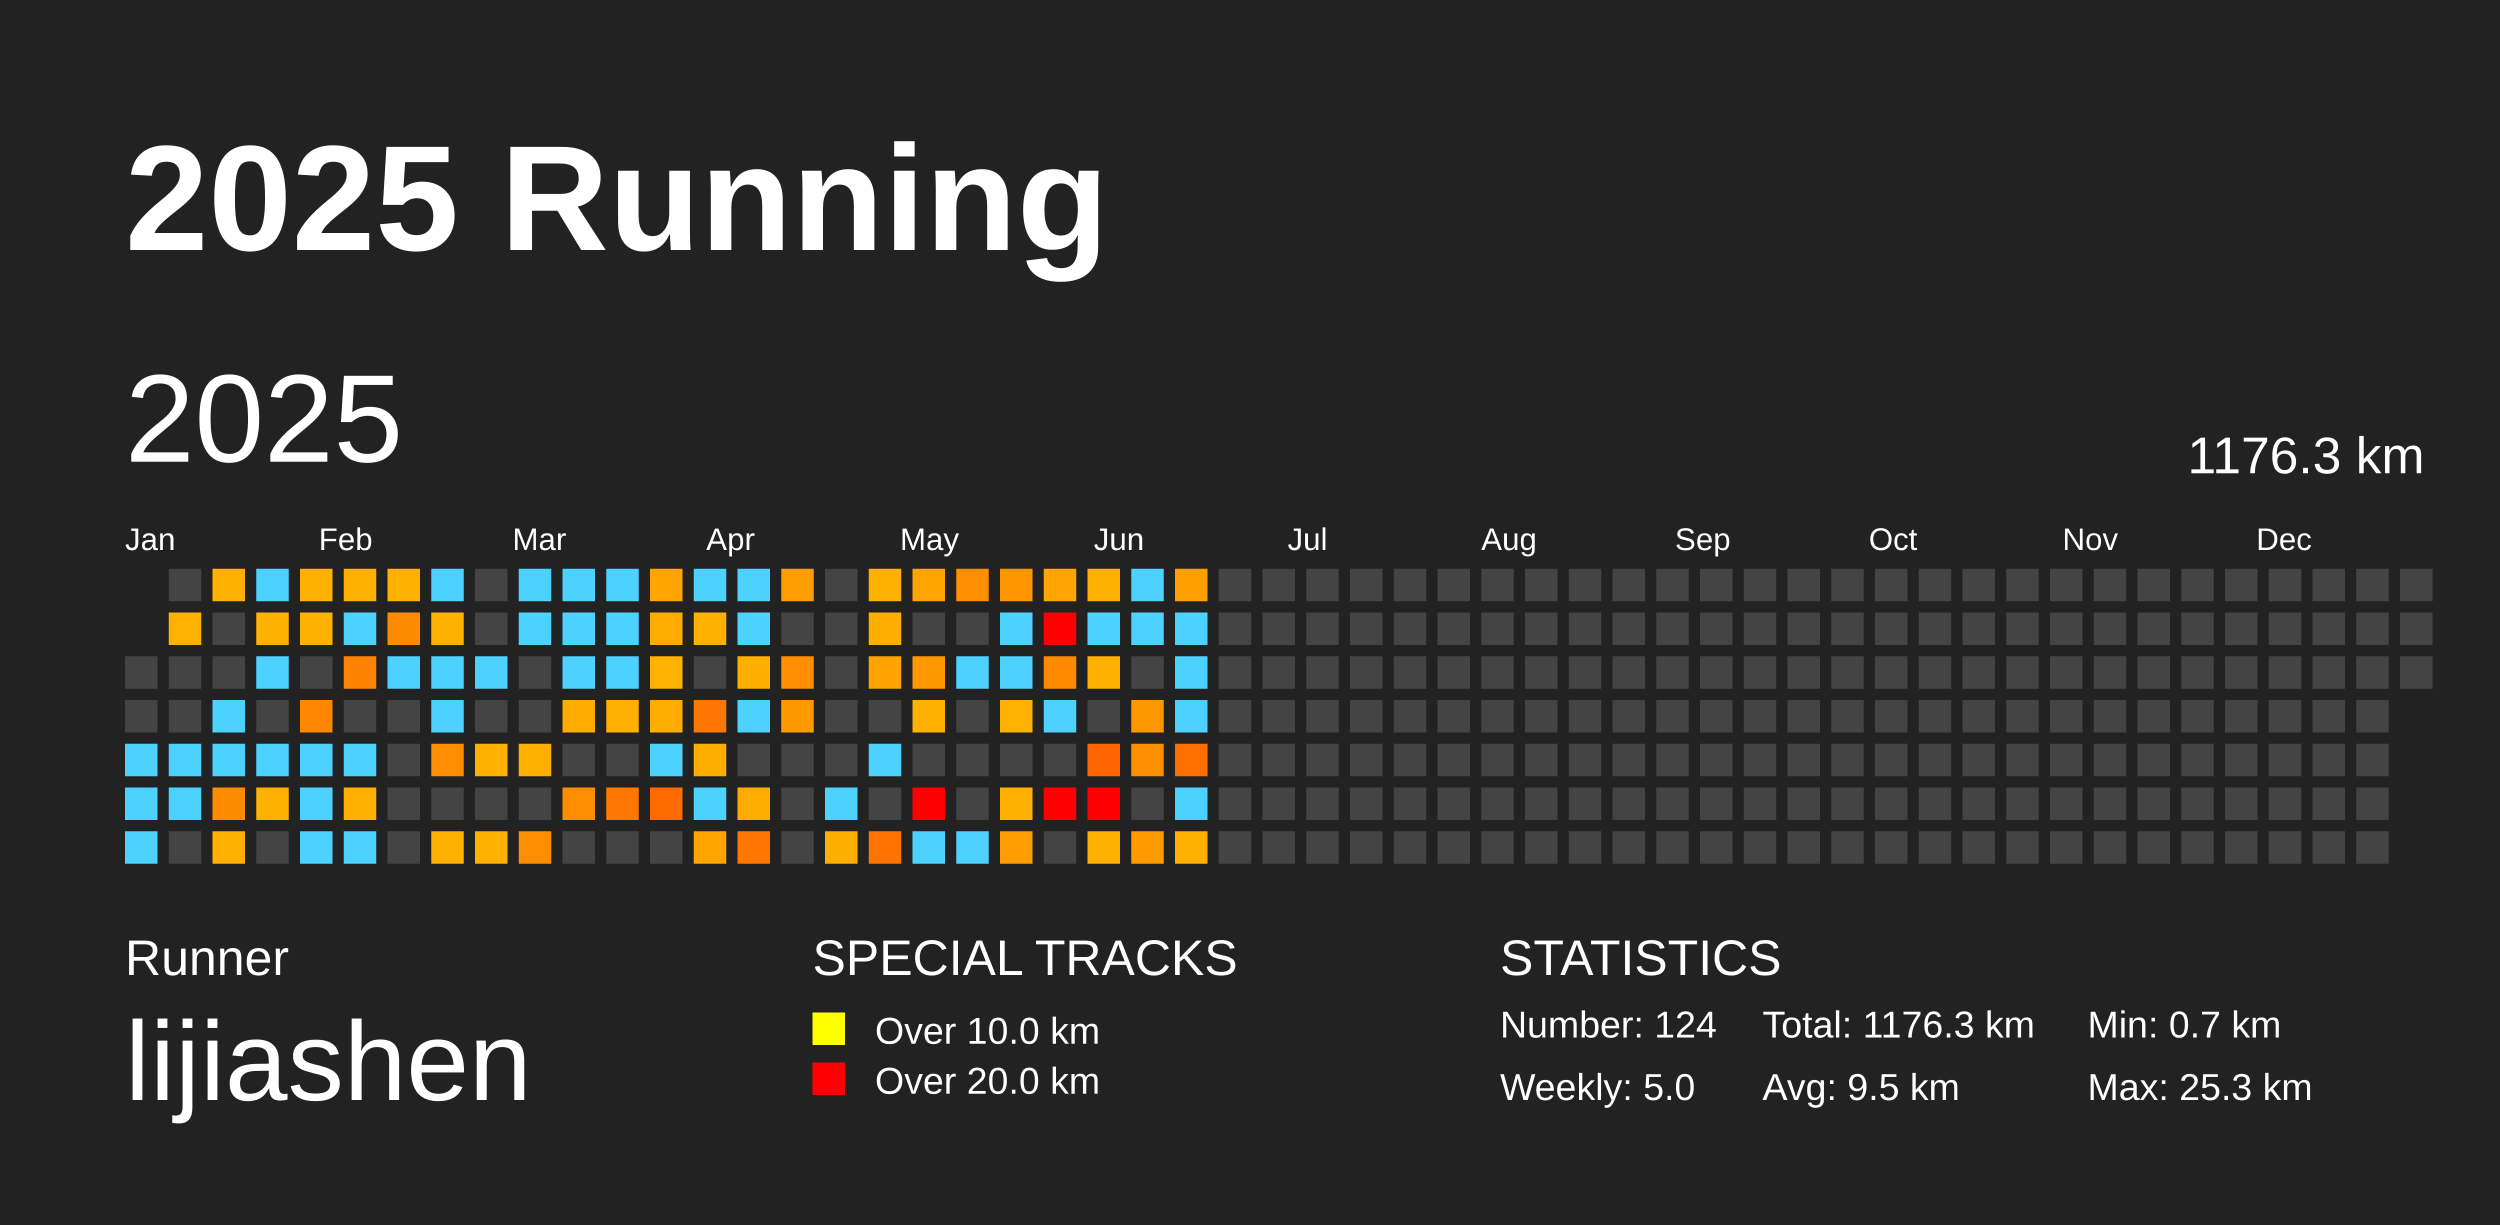
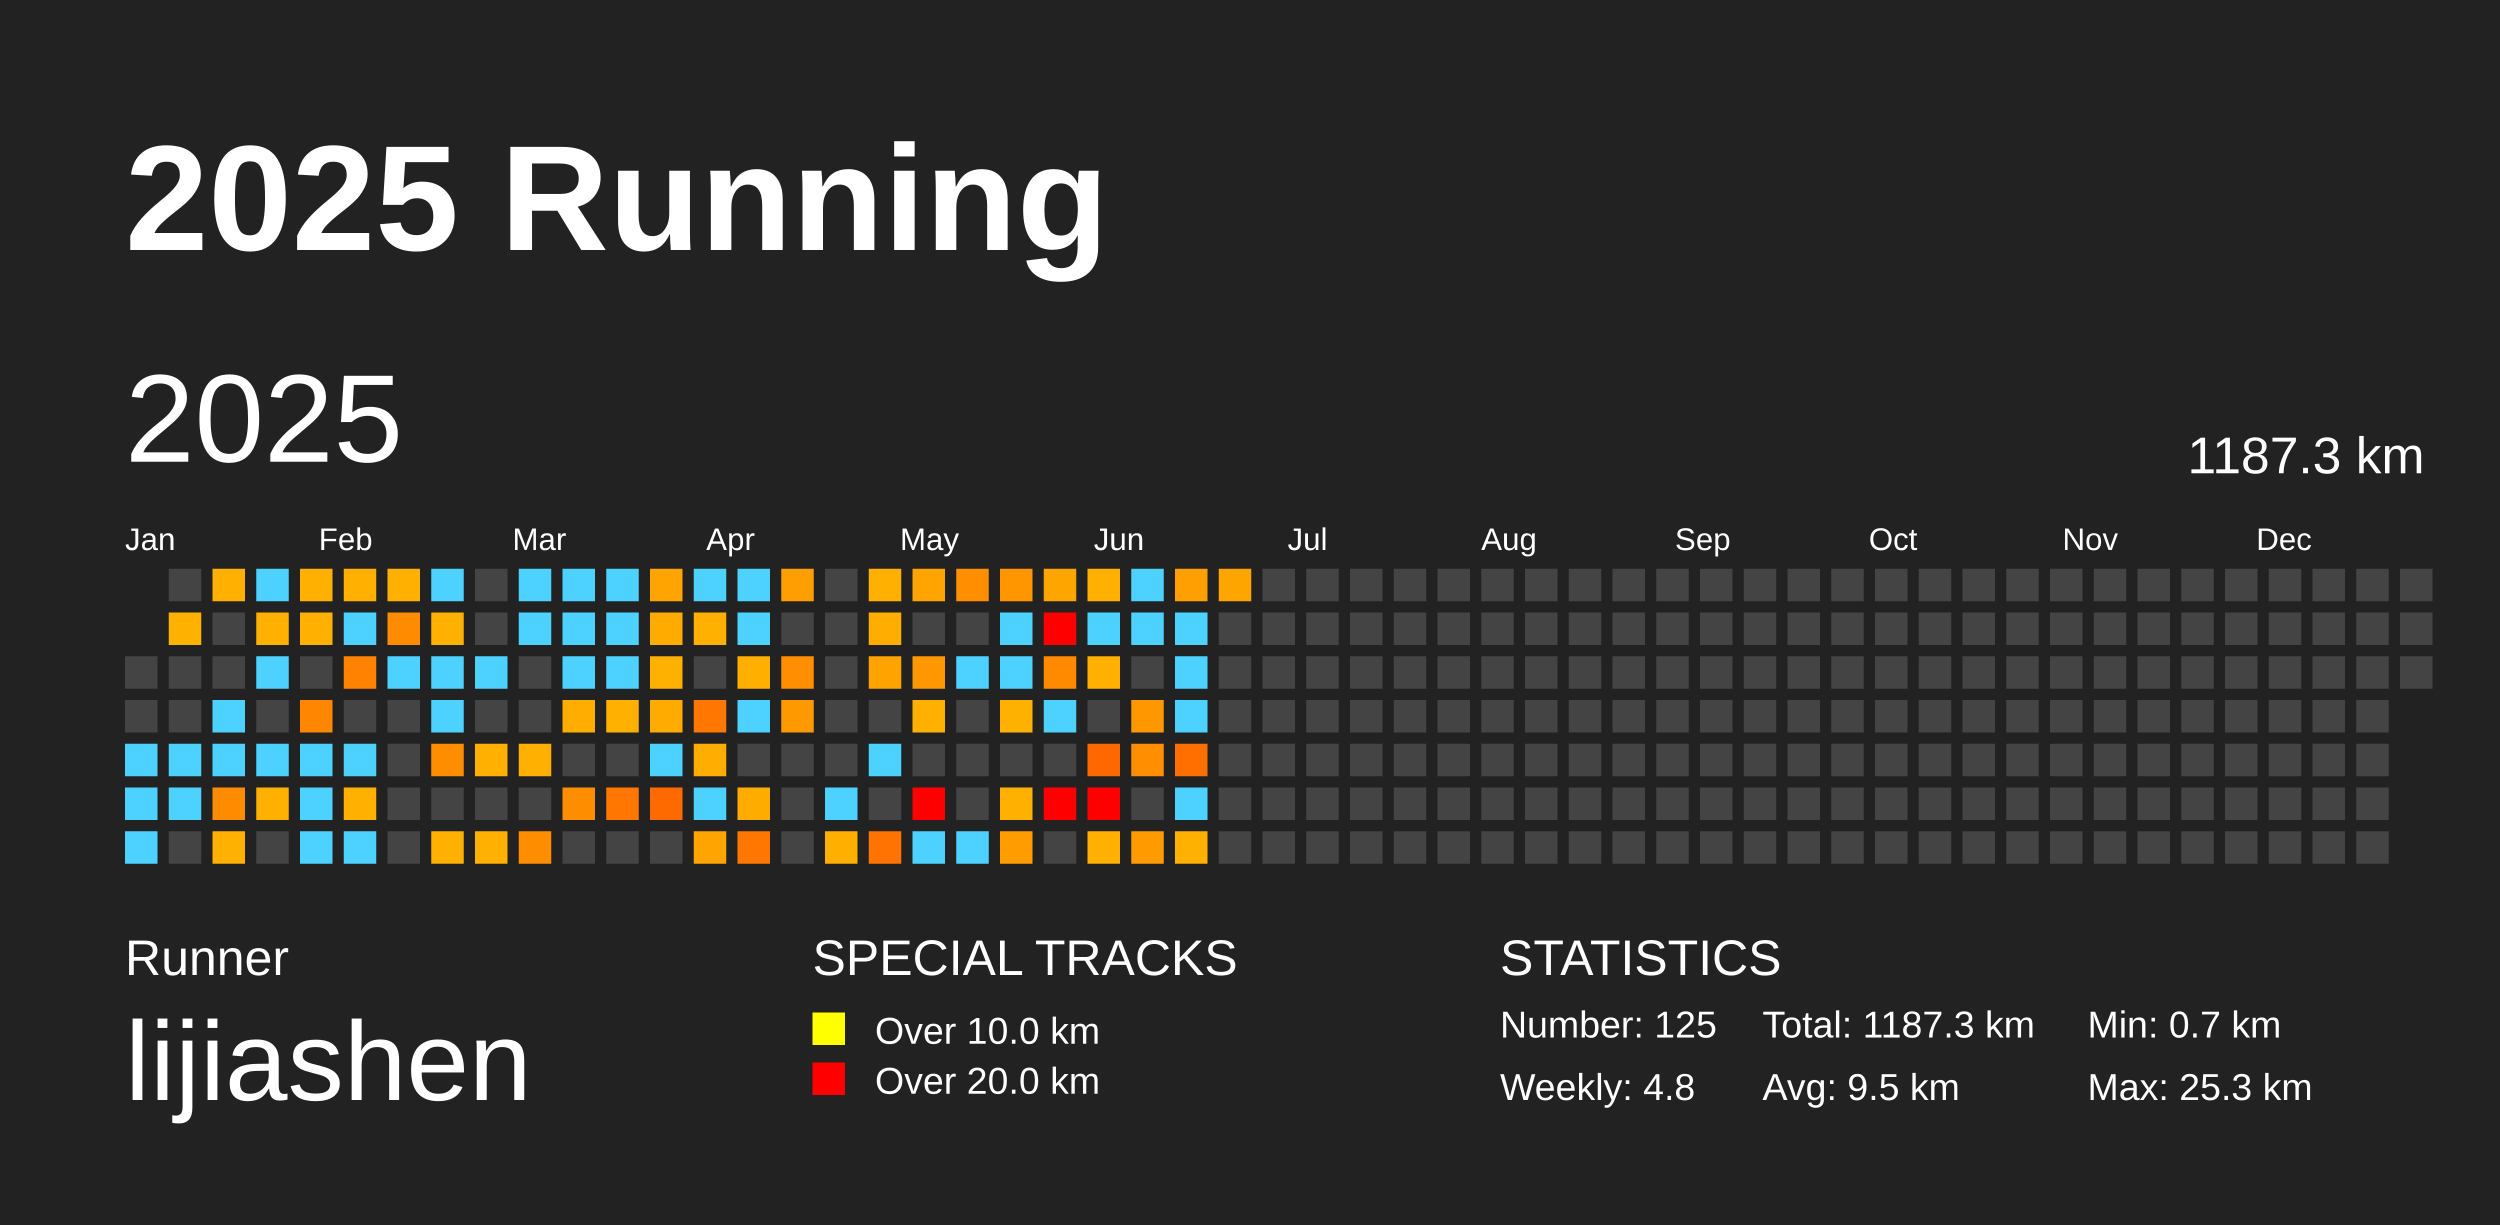
<svg xmlns="http://www.w3.org/2000/svg" baseProfile="full" height="98mm" version="1.1" viewBox="0,0,200,98" width="200mm">
  <defs />
  <rect fill="#222222" height="98" width="200" x="0" y="0" />
  <text fill="#FFFFFF" style="font-size:12px; font-family:Arial; font-weight:bold;" x="10" y="20">2025 Running</text>
  <text fill="#FFFFFF" style="font-size:4px; font-family:Arial" x="10" y="78">Runner</text>
  <text fill="#FFFFFF" style="font-size:9px; font-family:Arial" x="10" y="88">lijiashen</text>
  <text fill="#FFFFFF" style="font-size:4px; font-family:Arial" x="65" y="78">SPECIAL TRACKS</text>
  <rect fill="yellow" height="2.6" width="2.6" x="65" y="81" />
  <text fill="#FFFFFF" style="font-size:3px; font-family:Arial" x="70" y="83.5">Over 10.0 km</text>
  <rect fill="red" height="2.6" width="2.6" x="65" y="85" />
  <text fill="#FFFFFF" style="font-size:3px; font-family:Arial" x="70" y="87.5">Over 20.0 km</text>
  <text fill="#FFFFFF" style="font-size:4px; font-family:Arial" x="120" y="78">STATISTICS</text>
-   <text fill="#FFFFFF" style="font-size:3px; font-family:Arial" x="120" y="83">Number: 124</text>
-   <text fill="#FFFFFF" style="font-size:3px; font-family:Arial" x="120" y="88">Weekly: 5.0</text>
-   <text fill="#FFFFFF" style="font-size:3px; font-family:Arial" x="141" y="83">Total: 1176.3 km</text>
+   <text fill="#FFFFFF" style="font-size:3px; font-family:Arial" x="120" y="83">Number: 125</text>
+   <text fill="#FFFFFF" style="font-size:3px; font-family:Arial" x="120" y="88">Weekly: 4.8</text>
+   <text fill="#FFFFFF" style="font-size:3px; font-family:Arial" x="141" y="83">Total: 1187.3 km</text>
  <text fill="#FFFFFF" style="font-size:3px; font-family:Arial" x="141" y="88">Avg: 9.5 km</text>
  <text fill="#FFFFFF" style="font-size:3px; font-family:Arial" x="167" y="83">Min: 0.7 km</text>
  <text fill="#FFFFFF" style="font-size:3px; font-family:Arial" x="167" y="88">Max: 25.3 km</text>
  <text dominant-baseline="hanging" fill="#FFFFFF" style="font-size:10.0px; font-family:Arial;" x="10" y="30">2025</text>
-   <text dominant-baseline="hanging" fill="#FFFFFF" style="font-size:4.125px; font-family:Arial;" x="175" y="35">1176.3 km</text>
+   <text dominant-baseline="hanging" fill="#FFFFFF" style="font-size:4.125px; font-family:Arial;" x="175" y="35">1187.3 km</text>
  <text fill="#FFFFFF" style="font-size:2.5px; font-family:Arial" x="10.0" y="44">Jan</text>
  <text fill="#FFFFFF" style="font-size:2.5px; font-family:Arial" x="25.5" y="44">Feb</text>
  <text fill="#FFFFFF" style="font-size:2.5px; font-family:Arial" x="41.0" y="44">Mar</text>
  <text fill="#FFFFFF" style="font-size:2.5px; font-family:Arial" x="56.5" y="44">Apr</text>
  <text fill="#FFFFFF" style="font-size:2.5px; font-family:Arial" x="72.0" y="44">May</text>
  <text fill="#FFFFFF" style="font-size:2.5px; font-family:Arial" x="87.5" y="44">Jun</text>
  <text fill="#FFFFFF" style="font-size:2.5px; font-family:Arial" x="103.0" y="44">Jul</text>
  <text fill="#FFFFFF" style="font-size:2.5px; font-family:Arial" x="118.5" y="44">Aug</text>
  <text fill="#FFFFFF" style="font-size:2.5px; font-family:Arial" x="134.0" y="44">Sep</text>
  <text fill="#FFFFFF" style="font-size:2.5px; font-family:Arial" x="149.5" y="44">Oct</text>
  <text fill="#FFFFFF" style="font-size:2.5px; font-family:Arial" x="165.0" y="44">Nov</text>
  <text fill="#FFFFFF" style="font-size:2.5px; font-family:Arial" x="180.5" y="44">Dec</text>
  <rect fill="#444444" height="2.6" width="2.6" x="10.0" y="52.5" />
  <rect fill="#444444" height="2.6" width="2.6" x="10.0" y="56.0" />
  <rect fill="#4dd2ff" height="2.6" width="2.6" x="10.0" y="59.5" />
  <rect fill="#4dd2ff" height="2.6" width="2.6" x="10.0" y="63.0" />
  <rect fill="#4dd2ff" height="2.6" width="2.6" x="10.0" y="66.5" />
  <rect fill="#444444" height="2.6" width="2.6" x="13.5" y="45.5" />
  <rect fill="#ffb100" height="2.6" width="2.6" x="13.5" y="49.0" />
  <rect fill="#444444" height="2.6" width="2.6" x="13.5" y="52.5" />
  <rect fill="#444444" height="2.6" width="2.6" x="13.5" y="56.0" />
  <rect fill="#4dd2ff" height="2.6" width="2.6" x="13.5" y="59.5" />
  <rect fill="#4dd2ff" height="2.6" width="2.6" x="13.5" y="63.0" />
  <rect fill="#444444" height="2.6" width="2.6" x="13.5" y="66.5" />
  <rect fill="#ffb000" height="2.6" width="2.6" x="17.0" y="45.5" />
  <rect fill="#444444" height="2.6" width="2.6" x="17.0" y="49.0" />
  <rect fill="#444444" height="2.6" width="2.6" x="17.0" y="52.5" />
  <rect fill="#4dd2ff" height="2.6" width="2.6" x="17.0" y="56.0" />
  <rect fill="#4dd2ff" height="2.6" width="2.6" x="17.0" y="59.5" />
  <rect fill="#ff8c00" height="2.6" width="2.6" x="17.0" y="63.0" />
  <rect fill="#ffb000" height="2.6" width="2.6" x="17.0" y="66.5" />
  <rect fill="#4dd2ff" height="2.6" width="2.6" x="20.5" y="45.5" />
  <rect fill="#ffb000" height="2.6" width="2.6" x="20.5" y="49.0" />
  <rect fill="#4dd2ff" height="2.6" width="2.6" x="20.5" y="52.5" />
  <rect fill="#444444" height="2.6" width="2.6" x="20.5" y="56.0" />
  <rect fill="#4dd2ff" height="2.6" width="2.6" x="20.5" y="59.5" />
  <rect fill="#ffb000" height="2.6" width="2.6" x="20.5" y="63.0" />
  <rect fill="#444444" height="2.6" width="2.6" x="20.5" y="66.5" />
  <rect fill="#ffb000" height="2.6" width="2.6" x="24.0" y="45.5" />
  <rect fill="#ffb000" height="2.6" width="2.6" x="24.0" y="49.0" />
  <rect fill="#444444" height="2.6" width="2.6" x="24.0" y="52.5" />
  <rect fill="#ff8700" height="2.6" width="2.6" x="24.0" y="56.0" />
  <rect fill="#4dd2ff" height="2.6" width="2.6" x="24.0" y="59.5" />
  <rect fill="#4dd2ff" height="2.6" width="2.6" x="24.0" y="63.0" />
  <rect fill="#4dd2ff" height="2.6" width="2.6" x="24.0" y="66.5" />
  <rect fill="#ffb000" height="2.6" width="2.6" x="27.5" y="45.5" />
  <rect fill="#4dd2ff" height="2.6" width="2.6" x="27.5" y="49.0" />
  <rect fill="#ff8300" height="2.6" width="2.6" x="27.5" y="52.5" />
  <rect fill="#444444" height="2.6" width="2.6" x="27.5" y="56.0" />
  <rect fill="#4dd2ff" height="2.6" width="2.6" x="27.5" y="59.5" />
  <rect fill="#ffb000" height="2.6" width="2.6" x="27.5" y="63.0" />
  <rect fill="#4dd2ff" height="2.6" width="2.6" x="27.5" y="66.5" />
  <rect fill="#ffb000" height="2.6" width="2.6" x="31.0" y="45.5" />
  <rect fill="#ff8c00" height="2.6" width="2.6" x="31.0" y="49.0" />
  <rect fill="#4dd2ff" height="2.6" width="2.6" x="31.0" y="52.5" />
  <rect fill="#444444" height="2.6" width="2.6" x="31.0" y="56.0" />
  <rect fill="#444444" height="2.6" width="2.6" x="31.0" y="59.5" />
  <rect fill="#444444" height="2.6" width="2.6" x="31.0" y="63.0" />
  <rect fill="#444444" height="2.6" width="2.6" x="31.0" y="66.5" />
  <rect fill="#4dd2ff" height="2.6" width="2.6" x="34.5" y="45.5" />
  <rect fill="#ffb000" height="2.6" width="2.6" x="34.5" y="49.0" />
  <rect fill="#4dd2ff" height="2.6" width="2.6" x="34.5" y="52.5" />
  <rect fill="#4dd2ff" height="2.6" width="2.6" x="34.5" y="56.0" />
  <rect fill="#ff8d00" height="2.6" width="2.6" x="34.5" y="59.5" />
  <rect fill="#444444" height="2.6" width="2.6" x="34.5" y="63.0" />
  <rect fill="#ffb000" height="2.6" width="2.6" x="34.5" y="66.5" />
  <rect fill="#444444" height="2.6" width="2.6" x="38.0" y="45.5" />
  <rect fill="#444444" height="2.6" width="2.6" x="38.0" y="49.0" />
  <rect fill="#4dd2ff" height="2.6" width="2.6" x="38.0" y="52.5" />
  <rect fill="#444444" height="2.6" width="2.6" x="38.0" y="56.0" />
  <rect fill="#ffb000" height="2.6" width="2.6" x="38.0" y="59.5" />
  <rect fill="#444444" height="2.6" width="2.6" x="38.0" y="63.0" />
  <rect fill="#ffb000" height="2.6" width="2.6" x="38.0" y="66.5" />
  <rect fill="#4dd2ff" height="2.6" width="2.6" x="41.5" y="45.5" />
  <rect fill="#4dd2ff" height="2.6" width="2.6" x="41.5" y="49.0" />
  <rect fill="#444444" height="2.6" width="2.6" x="41.5" y="52.5" />
  <rect fill="#444444" height="2.6" width="2.6" x="41.5" y="56.0" />
  <rect fill="#ffb000" height="2.6" width="2.6" x="41.5" y="59.5" />
  <rect fill="#444444" height="2.6" width="2.6" x="41.5" y="63.0" />
  <rect fill="#ff8d00" height="2.6" width="2.6" x="41.5" y="66.5" />
  <rect fill="#4dd2ff" height="2.6" width="2.6" x="45.0" y="45.5" />
  <rect fill="#4dd2ff" height="2.6" width="2.6" x="45.0" y="49.0" />
  <rect fill="#4dd2ff" height="2.6" width="2.6" x="45.0" y="52.5" />
  <rect fill="#ffae00" height="2.6" width="2.6" x="45.0" y="56.0" />
  <rect fill="#444444" height="2.6" width="2.6" x="45.0" y="59.5" />
  <rect fill="#ff8d00" height="2.6" width="2.6" x="45.0" y="63.0" />
  <rect fill="#444444" height="2.6" width="2.6" x="45.0" y="66.5" />
  <rect fill="#4dd2ff" height="2.6" width="2.6" x="48.5" y="45.5" />
  <rect fill="#4dd2ff" height="2.6" width="2.6" x="48.5" y="49.0" />
  <rect fill="#4dd2ff" height="2.6" width="2.6" x="48.5" y="52.5" />
  <rect fill="#ffb000" height="2.6" width="2.6" x="48.5" y="56.0" />
  <rect fill="#444444" height="2.6" width="2.6" x="48.5" y="59.5" />
  <rect fill="#ff7600" height="2.6" width="2.6" x="48.5" y="63.0" />
  <rect fill="#444444" height="2.6" width="2.6" x="48.5" y="66.5" />
  <rect fill="#ffa400" height="2.6" width="2.6" x="52.0" y="45.5" />
  <rect fill="#ffab00" height="2.6" width="2.6" x="52.0" y="49.0" />
  <rect fill="#ffb100" height="2.6" width="2.6" x="52.0" y="52.5" />
  <rect fill="#ffab00" height="2.6" width="2.6" x="52.0" y="56.0" />
  <rect fill="#4dd2ff" height="2.6" width="2.6" x="52.0" y="59.5" />
  <rect fill="#ff6a00" height="2.6" width="2.6" x="52.0" y="63.0" />
  <rect fill="#444444" height="2.6" width="2.6" x="52.0" y="66.5" />
  <rect fill="#4dd2ff" height="2.6" width="2.6" x="55.5" y="45.5" />
  <rect fill="#ffb000" height="2.6" width="2.6" x="55.5" y="49.0" />
  <rect fill="#444444" height="2.6" width="2.6" x="55.5" y="52.5" />
  <rect fill="#ff7700" height="2.6" width="2.6" x="55.5" y="56.0" />
  <rect fill="#ffae00" height="2.6" width="2.6" x="55.5" y="59.5" />
  <rect fill="#4dd2ff" height="2.6" width="2.6" x="55.5" y="63.0" />
  <rect fill="#ffa400" height="2.6" width="2.6" x="55.5" y="66.5" />
  <rect fill="#4dd2ff" height="2.6" width="2.6" x="59.0" y="45.5" />
  <rect fill="#4dd2ff" height="2.6" width="2.6" x="59.0" y="49.0" />
  <rect fill="#ffaf00" height="2.6" width="2.6" x="59.0" y="52.5" />
  <rect fill="#4dd2ff" height="2.6" width="2.6" x="59.0" y="56.0" />
  <rect fill="#444444" height="2.6" width="2.6" x="59.0" y="59.5" />
  <rect fill="#ffac00" height="2.6" width="2.6" x="59.0" y="63.0" />
  <rect fill="#ff7700" height="2.6" width="2.6" x="59.0" y="66.5" />
  <rect fill="#ff9e00" height="2.6" width="2.6" x="62.5" y="45.5" />
  <rect fill="#444444" height="2.6" width="2.6" x="62.5" y="49.0" />
  <rect fill="#ff8e00" height="2.6" width="2.6" x="62.5" y="52.5" />
  <rect fill="#ff9900" height="2.6" width="2.6" x="62.5" y="56.0" />
  <rect fill="#444444" height="2.6" width="2.6" x="62.5" y="59.5" />
  <rect fill="#444444" height="2.6" width="2.6" x="62.5" y="63.0" />
  <rect fill="#444444" height="2.6" width="2.6" x="62.5" y="66.5" />
  <rect fill="#444444" height="2.6" width="2.6" x="66.0" y="45.5" />
  <rect fill="#444444" height="2.6" width="2.6" x="66.0" y="49.0" />
  <rect fill="#444444" height="2.6" width="2.6" x="66.0" y="52.5" />
  <rect fill="#444444" height="2.6" width="2.6" x="66.0" y="56.0" />
  <rect fill="#444444" height="2.6" width="2.6" x="66.0" y="59.5" />
  <rect fill="#4dd2ff" height="2.6" width="2.6" x="66.0" y="63.0" />
  <rect fill="#ffaf00" height="2.6" width="2.6" x="66.0" y="66.5" />
  <rect fill="#ffb000" height="2.6" width="2.6" x="69.5" y="45.5" />
  <rect fill="#ffae00" height="2.6" width="2.6" x="69.5" y="49.0" />
  <rect fill="#ffa300" height="2.6" width="2.6" x="69.5" y="52.5" />
  <rect fill="#444444" height="2.6" width="2.6" x="69.5" y="56.0" />
  <rect fill="#4dd2ff" height="2.6" width="2.6" x="69.5" y="59.5" />
  <rect fill="#444444" height="2.6" width="2.6" x="69.5" y="63.0" />
  <rect fill="#ff7400" height="2.6" width="2.6" x="69.5" y="66.5" />
  <rect fill="#ffa400" height="2.6" width="2.6" x="73.0" y="45.5" />
  <rect fill="#444444" height="2.6" width="2.6" x="73.0" y="49.0" />
  <rect fill="#ff9800" height="2.6" width="2.6" x="73.0" y="52.5" />
  <rect fill="#ffb000" height="2.6" width="2.6" x="73.0" y="56.0" />
  <rect fill="#444444" height="2.6" width="2.6" x="73.0" y="59.5" />
  <rect fill="red" height="2.6" width="2.6" x="73.0" y="63.0" />
  <rect fill="#4dd2ff" height="2.6" width="2.6" x="73.0" y="66.5" />
  <rect fill="#ff8e00" height="2.6" width="2.6" x="76.5" y="45.5" />
  <rect fill="#444444" height="2.6" width="2.6" x="76.5" y="49.0" />
  <rect fill="#4dd2ff" height="2.6" width="2.6" x="76.5" y="52.5" />
  <rect fill="#444444" height="2.6" width="2.6" x="76.5" y="56.0" />
  <rect fill="#444444" height="2.6" width="2.6" x="76.5" y="59.5" />
  <rect fill="#444444" height="2.6" width="2.6" x="76.5" y="63.0" />
  <rect fill="#4dd2ff" height="2.6" width="2.6" x="76.5" y="66.5" />
  <rect fill="#ff9600" height="2.6" width="2.6" x="80.0" y="45.5" />
  <rect fill="#4dd2ff" height="2.6" width="2.6" x="80.0" y="49.0" />
  <rect fill="#4dd2ff" height="2.6" width="2.6" x="80.0" y="52.5" />
  <rect fill="#ffb100" height="2.6" width="2.6" x="80.0" y="56.0" />
  <rect fill="#444444" height="2.6" width="2.6" x="80.0" y="59.5" />
  <rect fill="#ffb000" height="2.6" width="2.6" x="80.0" y="63.0" />
  <rect fill="#ff9d00" height="2.6" width="2.6" x="80.0" y="66.5" />
  <rect fill="#ffa500" height="2.6" width="2.6" x="83.5" y="45.5" />
  <rect fill="red" height="2.6" width="2.6" x="83.5" y="49.0" />
  <rect fill="#ff8a00" height="2.6" width="2.6" x="83.5" y="52.5" />
  <rect fill="#4dd2ff" height="2.6" width="2.6" x="83.5" y="56.0" />
  <rect fill="#444444" height="2.6" width="2.6" x="83.5" y="59.5" />
  <rect fill="red" height="2.6" width="2.6" x="83.5" y="63.0" />
  <rect fill="#444444" height="2.6" width="2.6" x="83.5" y="66.5" />
  <rect fill="#ffb000" height="2.6" width="2.6" x="87.0" y="45.5" />
  <rect fill="#4dd2ff" height="2.6" width="2.6" x="87.0" y="49.0" />
  <rect fill="#ffb000" height="2.6" width="2.6" x="87.0" y="52.5" />
  <rect fill="#444444" height="2.6" width="2.6" x="87.0" y="56.0" />
  <rect fill="#ff6700" height="2.6" width="2.6" x="87.0" y="59.5" />
  <rect fill="red" height="2.6" width="2.6" x="87.0" y="63.0" />
  <rect fill="#ffb000" height="2.6" width="2.6" x="87.0" y="66.5" />
  <rect fill="#4dd2ff" height="2.6" width="2.6" x="90.5" y="45.5" />
  <rect fill="#4dd2ff" height="2.6" width="2.6" x="90.5" y="49.0" />
  <rect fill="#444444" height="2.6" width="2.6" x="90.5" y="52.5" />
  <rect fill="#ff9800" height="2.6" width="2.6" x="90.5" y="56.0" />
  <rect fill="#ff8f00" height="2.6" width="2.6" x="90.5" y="59.5" />
  <rect fill="#444444" height="2.6" width="2.6" x="90.5" y="63.0" />
  <rect fill="#ff9b00" height="2.6" width="2.6" x="90.5" y="66.5" />
  <rect fill="#ff9f00" height="2.6" width="2.6" x="94.0" y="45.5" />
  <rect fill="#4dd2ff" height="2.6" width="2.6" x="94.0" y="49.0" />
  <rect fill="#4dd2ff" height="2.6" width="2.6" x="94.0" y="52.5" />
  <rect fill="#4dd2ff" height="2.6" width="2.6" x="94.0" y="56.0" />
  <rect fill="#ff6f00" height="2.6" width="2.6" x="94.0" y="59.5" />
  <rect fill="#4dd2ff" height="2.6" width="2.6" x="94.0" y="63.0" />
  <rect fill="#ffb000" height="2.6" width="2.6" x="94.0" y="66.5" />
-   <rect fill="#444444" height="2.6" width="2.6" x="97.5" y="45.5" />
+   <rect fill="#ffa500" height="2.6" width="2.6" x="97.5" y="45.5" />
  <rect fill="#444444" height="2.6" width="2.6" x="97.5" y="49.0" />
  <rect fill="#444444" height="2.6" width="2.6" x="97.5" y="52.5" />
  <rect fill="#444444" height="2.6" width="2.6" x="97.5" y="56.0" />
  <rect fill="#444444" height="2.6" width="2.6" x="97.5" y="59.5" />
  <rect fill="#444444" height="2.6" width="2.6" x="97.5" y="63.0" />
  <rect fill="#444444" height="2.6" width="2.6" x="97.5" y="66.5" />
  <rect fill="#444444" height="2.6" width="2.6" x="101.0" y="45.5" />
  <rect fill="#444444" height="2.6" width="2.6" x="101.0" y="49.0" />
  <rect fill="#444444" height="2.6" width="2.6" x="101.0" y="52.5" />
  <rect fill="#444444" height="2.6" width="2.6" x="101.0" y="56.0" />
  <rect fill="#444444" height="2.6" width="2.6" x="101.0" y="59.5" />
  <rect fill="#444444" height="2.6" width="2.6" x="101.0" y="63.0" />
  <rect fill="#444444" height="2.6" width="2.6" x="101.0" y="66.5" />
  <rect fill="#444444" height="2.6" width="2.6" x="104.5" y="45.5" />
  <rect fill="#444444" height="2.6" width="2.6" x="104.5" y="49.0" />
  <rect fill="#444444" height="2.6" width="2.6" x="104.5" y="52.5" />
  <rect fill="#444444" height="2.6" width="2.6" x="104.5" y="56.0" />
  <rect fill="#444444" height="2.6" width="2.6" x="104.5" y="59.5" />
  <rect fill="#444444" height="2.6" width="2.6" x="104.5" y="63.0" />
  <rect fill="#444444" height="2.6" width="2.6" x="104.5" y="66.5" />
  <rect fill="#444444" height="2.6" width="2.6" x="108.0" y="45.5" />
  <rect fill="#444444" height="2.6" width="2.6" x="108.0" y="49.0" />
  <rect fill="#444444" height="2.6" width="2.6" x="108.0" y="52.5" />
  <rect fill="#444444" height="2.6" width="2.6" x="108.0" y="56.0" />
  <rect fill="#444444" height="2.6" width="2.6" x="108.0" y="59.5" />
  <rect fill="#444444" height="2.6" width="2.6" x="108.0" y="63.0" />
  <rect fill="#444444" height="2.6" width="2.6" x="108.0" y="66.5" />
  <rect fill="#444444" height="2.6" width="2.6" x="111.5" y="45.5" />
  <rect fill="#444444" height="2.6" width="2.6" x="111.5" y="49.0" />
  <rect fill="#444444" height="2.6" width="2.6" x="111.5" y="52.5" />
  <rect fill="#444444" height="2.6" width="2.6" x="111.5" y="56.0" />
  <rect fill="#444444" height="2.6" width="2.6" x="111.5" y="59.5" />
  <rect fill="#444444" height="2.6" width="2.6" x="111.5" y="63.0" />
  <rect fill="#444444" height="2.6" width="2.6" x="111.5" y="66.5" />
  <rect fill="#444444" height="2.6" width="2.6" x="115.0" y="45.5" />
  <rect fill="#444444" height="2.6" width="2.6" x="115.0" y="49.0" />
  <rect fill="#444444" height="2.6" width="2.6" x="115.0" y="52.5" />
  <rect fill="#444444" height="2.6" width="2.6" x="115.0" y="56.0" />
  <rect fill="#444444" height="2.6" width="2.6" x="115.0" y="59.5" />
  <rect fill="#444444" height="2.6" width="2.6" x="115.0" y="63.0" />
  <rect fill="#444444" height="2.6" width="2.6" x="115.0" y="66.5" />
  <rect fill="#444444" height="2.6" width="2.6" x="118.5" y="45.5" />
  <rect fill="#444444" height="2.6" width="2.6" x="118.5" y="49.0" />
  <rect fill="#444444" height="2.6" width="2.6" x="118.5" y="52.5" />
  <rect fill="#444444" height="2.6" width="2.6" x="118.5" y="56.0" />
  <rect fill="#444444" height="2.6" width="2.6" x="118.5" y="59.5" />
  <rect fill="#444444" height="2.6" width="2.6" x="118.5" y="63.0" />
  <rect fill="#444444" height="2.6" width="2.6" x="118.5" y="66.5" />
  <rect fill="#444444" height="2.6" width="2.6" x="122.0" y="45.5" />
  <rect fill="#444444" height="2.6" width="2.6" x="122.0" y="49.0" />
  <rect fill="#444444" height="2.6" width="2.6" x="122.0" y="52.5" />
  <rect fill="#444444" height="2.6" width="2.6" x="122.0" y="56.0" />
  <rect fill="#444444" height="2.6" width="2.6" x="122.0" y="59.5" />
  <rect fill="#444444" height="2.6" width="2.6" x="122.0" y="63.0" />
  <rect fill="#444444" height="2.6" width="2.6" x="122.0" y="66.5" />
  <rect fill="#444444" height="2.6" width="2.6" x="125.5" y="45.5" />
  <rect fill="#444444" height="2.6" width="2.6" x="125.5" y="49.0" />
  <rect fill="#444444" height="2.6" width="2.6" x="125.5" y="52.5" />
  <rect fill="#444444" height="2.6" width="2.6" x="125.5" y="56.0" />
  <rect fill="#444444" height="2.6" width="2.6" x="125.5" y="59.5" />
  <rect fill="#444444" height="2.6" width="2.6" x="125.5" y="63.0" />
  <rect fill="#444444" height="2.6" width="2.6" x="125.5" y="66.5" />
  <rect fill="#444444" height="2.6" width="2.6" x="129.0" y="45.5" />
  <rect fill="#444444" height="2.6" width="2.6" x="129.0" y="49.0" />
  <rect fill="#444444" height="2.6" width="2.6" x="129.0" y="52.5" />
  <rect fill="#444444" height="2.6" width="2.6" x="129.0" y="56.0" />
  <rect fill="#444444" height="2.6" width="2.6" x="129.0" y="59.5" />
  <rect fill="#444444" height="2.6" width="2.6" x="129.0" y="63.0" />
  <rect fill="#444444" height="2.6" width="2.6" x="129.0" y="66.5" />
  <rect fill="#444444" height="2.6" width="2.6" x="132.5" y="45.5" />
  <rect fill="#444444" height="2.6" width="2.6" x="132.5" y="49.0" />
  <rect fill="#444444" height="2.6" width="2.6" x="132.5" y="52.5" />
  <rect fill="#444444" height="2.6" width="2.6" x="132.5" y="56.0" />
  <rect fill="#444444" height="2.6" width="2.6" x="132.5" y="59.5" />
  <rect fill="#444444" height="2.6" width="2.6" x="132.5" y="63.0" />
  <rect fill="#444444" height="2.6" width="2.6" x="132.5" y="66.5" />
  <rect fill="#444444" height="2.6" width="2.6" x="136.0" y="45.5" />
  <rect fill="#444444" height="2.6" width="2.6" x="136.0" y="49.0" />
  <rect fill="#444444" height="2.6" width="2.6" x="136.0" y="52.5" />
  <rect fill="#444444" height="2.6" width="2.6" x="136.0" y="56.0" />
  <rect fill="#444444" height="2.6" width="2.6" x="136.0" y="59.5" />
  <rect fill="#444444" height="2.6" width="2.6" x="136.0" y="63.0" />
  <rect fill="#444444" height="2.6" width="2.6" x="136.0" y="66.5" />
  <rect fill="#444444" height="2.6" width="2.6" x="139.5" y="45.5" />
  <rect fill="#444444" height="2.6" width="2.6" x="139.5" y="49.0" />
  <rect fill="#444444" height="2.6" width="2.6" x="139.5" y="52.5" />
  <rect fill="#444444" height="2.6" width="2.6" x="139.5" y="56.0" />
  <rect fill="#444444" height="2.6" width="2.6" x="139.5" y="59.5" />
  <rect fill="#444444" height="2.6" width="2.6" x="139.5" y="63.0" />
  <rect fill="#444444" height="2.6" width="2.6" x="139.5" y="66.5" />
  <rect fill="#444444" height="2.6" width="2.6" x="143.0" y="45.5" />
  <rect fill="#444444" height="2.6" width="2.6" x="143.0" y="49.0" />
  <rect fill="#444444" height="2.6" width="2.6" x="143.0" y="52.5" />
  <rect fill="#444444" height="2.6" width="2.6" x="143.0" y="56.0" />
  <rect fill="#444444" height="2.6" width="2.6" x="143.0" y="59.5" />
  <rect fill="#444444" height="2.6" width="2.6" x="143.0" y="63.0" />
  <rect fill="#444444" height="2.6" width="2.6" x="143.0" y="66.5" />
  <rect fill="#444444" height="2.6" width="2.6" x="146.5" y="45.5" />
  <rect fill="#444444" height="2.6" width="2.6" x="146.5" y="49.0" />
  <rect fill="#444444" height="2.6" width="2.6" x="146.5" y="52.5" />
  <rect fill="#444444" height="2.6" width="2.6" x="146.5" y="56.0" />
  <rect fill="#444444" height="2.6" width="2.6" x="146.5" y="59.5" />
  <rect fill="#444444" height="2.6" width="2.6" x="146.5" y="63.0" />
  <rect fill="#444444" height="2.6" width="2.6" x="146.5" y="66.5" />
  <rect fill="#444444" height="2.6" width="2.6" x="150.0" y="45.5" />
  <rect fill="#444444" height="2.6" width="2.6" x="150.0" y="49.0" />
  <rect fill="#444444" height="2.6" width="2.6" x="150.0" y="52.5" />
  <rect fill="#444444" height="2.6" width="2.6" x="150.0" y="56.0" />
  <rect fill="#444444" height="2.6" width="2.6" x="150.0" y="59.5" />
  <rect fill="#444444" height="2.6" width="2.6" x="150.0" y="63.0" />
  <rect fill="#444444" height="2.6" width="2.6" x="150.0" y="66.5" />
  <rect fill="#444444" height="2.6" width="2.6" x="153.5" y="45.5" />
  <rect fill="#444444" height="2.6" width="2.6" x="153.5" y="49.0" />
  <rect fill="#444444" height="2.6" width="2.6" x="153.5" y="52.5" />
  <rect fill="#444444" height="2.6" width="2.6" x="153.5" y="56.0" />
  <rect fill="#444444" height="2.6" width="2.6" x="153.5" y="59.5" />
  <rect fill="#444444" height="2.6" width="2.6" x="153.5" y="63.0" />
  <rect fill="#444444" height="2.6" width="2.6" x="153.5" y="66.5" />
  <rect fill="#444444" height="2.6" width="2.6" x="157.0" y="45.5" />
  <rect fill="#444444" height="2.6" width="2.6" x="157.0" y="49.0" />
  <rect fill="#444444" height="2.6" width="2.6" x="157.0" y="52.5" />
  <rect fill="#444444" height="2.6" width="2.6" x="157.0" y="56.0" />
  <rect fill="#444444" height="2.6" width="2.6" x="157.0" y="59.5" />
  <rect fill="#444444" height="2.6" width="2.6" x="157.0" y="63.0" />
  <rect fill="#444444" height="2.6" width="2.6" x="157.0" y="66.5" />
  <rect fill="#444444" height="2.6" width="2.6" x="160.5" y="45.5" />
  <rect fill="#444444" height="2.6" width="2.6" x="160.5" y="49.0" />
  <rect fill="#444444" height="2.6" width="2.6" x="160.5" y="52.5" />
  <rect fill="#444444" height="2.6" width="2.6" x="160.5" y="56.0" />
  <rect fill="#444444" height="2.6" width="2.6" x="160.5" y="59.5" />
  <rect fill="#444444" height="2.6" width="2.6" x="160.5" y="63.0" />
  <rect fill="#444444" height="2.6" width="2.6" x="160.5" y="66.5" />
  <rect fill="#444444" height="2.6" width="2.6" x="164.0" y="45.5" />
  <rect fill="#444444" height="2.6" width="2.6" x="164.0" y="49.0" />
  <rect fill="#444444" height="2.6" width="2.6" x="164.0" y="52.5" />
  <rect fill="#444444" height="2.6" width="2.6" x="164.0" y="56.0" />
  <rect fill="#444444" height="2.6" width="2.6" x="164.0" y="59.5" />
  <rect fill="#444444" height="2.6" width="2.6" x="164.0" y="63.0" />
  <rect fill="#444444" height="2.6" width="2.6" x="164.0" y="66.5" />
  <rect fill="#444444" height="2.6" width="2.6" x="167.5" y="45.5" />
  <rect fill="#444444" height="2.6" width="2.6" x="167.5" y="49.0" />
  <rect fill="#444444" height="2.6" width="2.6" x="167.5" y="52.5" />
  <rect fill="#444444" height="2.6" width="2.6" x="167.5" y="56.0" />
  <rect fill="#444444" height="2.6" width="2.6" x="167.5" y="59.5" />
  <rect fill="#444444" height="2.6" width="2.6" x="167.5" y="63.0" />
  <rect fill="#444444" height="2.6" width="2.6" x="167.5" y="66.5" />
  <rect fill="#444444" height="2.6" width="2.6" x="171.0" y="45.5" />
  <rect fill="#444444" height="2.6" width="2.6" x="171.0" y="49.0" />
  <rect fill="#444444" height="2.6" width="2.6" x="171.0" y="52.5" />
  <rect fill="#444444" height="2.6" width="2.6" x="171.0" y="56.0" />
  <rect fill="#444444" height="2.6" width="2.6" x="171.0" y="59.5" />
  <rect fill="#444444" height="2.6" width="2.6" x="171.0" y="63.0" />
  <rect fill="#444444" height="2.6" width="2.6" x="171.0" y="66.5" />
  <rect fill="#444444" height="2.6" width="2.6" x="174.5" y="45.5" />
  <rect fill="#444444" height="2.6" width="2.6" x="174.5" y="49.0" />
  <rect fill="#444444" height="2.6" width="2.6" x="174.5" y="52.5" />
  <rect fill="#444444" height="2.6" width="2.6" x="174.5" y="56.0" />
  <rect fill="#444444" height="2.6" width="2.6" x="174.5" y="59.5" />
  <rect fill="#444444" height="2.6" width="2.6" x="174.5" y="63.0" />
  <rect fill="#444444" height="2.6" width="2.6" x="174.5" y="66.5" />
  <rect fill="#444444" height="2.6" width="2.6" x="178.0" y="45.5" />
  <rect fill="#444444" height="2.6" width="2.6" x="178.0" y="49.0" />
  <rect fill="#444444" height="2.6" width="2.6" x="178.0" y="52.5" />
  <rect fill="#444444" height="2.6" width="2.6" x="178.0" y="56.0" />
  <rect fill="#444444" height="2.6" width="2.6" x="178.0" y="59.5" />
  <rect fill="#444444" height="2.6" width="2.6" x="178.0" y="63.0" />
  <rect fill="#444444" height="2.6" width="2.6" x="178.0" y="66.5" />
  <rect fill="#444444" height="2.6" width="2.6" x="181.5" y="45.5" />
  <rect fill="#444444" height="2.6" width="2.6" x="181.5" y="49.0" />
  <rect fill="#444444" height="2.6" width="2.6" x="181.5" y="52.5" />
  <rect fill="#444444" height="2.6" width="2.6" x="181.5" y="56.0" />
  <rect fill="#444444" height="2.6" width="2.6" x="181.5" y="59.5" />
  <rect fill="#444444" height="2.6" width="2.6" x="181.5" y="63.0" />
  <rect fill="#444444" height="2.6" width="2.6" x="181.5" y="66.5" />
  <rect fill="#444444" height="2.6" width="2.6" x="185.0" y="45.5" />
  <rect fill="#444444" height="2.6" width="2.6" x="185.0" y="49.0" />
  <rect fill="#444444" height="2.6" width="2.6" x="185.0" y="52.5" />
  <rect fill="#444444" height="2.6" width="2.6" x="185.0" y="56.0" />
  <rect fill="#444444" height="2.6" width="2.6" x="185.0" y="59.5" />
  <rect fill="#444444" height="2.6" width="2.6" x="185.0" y="63.0" />
  <rect fill="#444444" height="2.6" width="2.6" x="185.0" y="66.5" />
  <rect fill="#444444" height="2.6" width="2.6" x="188.5" y="45.5" />
  <rect fill="#444444" height="2.6" width="2.6" x="188.5" y="49.0" />
  <rect fill="#444444" height="2.6" width="2.6" x="188.5" y="52.5" />
  <rect fill="#444444" height="2.6" width="2.6" x="188.5" y="56.0" />
  <rect fill="#444444" height="2.6" width="2.6" x="188.5" y="59.5" />
  <rect fill="#444444" height="2.6" width="2.6" x="188.5" y="63.0" />
  <rect fill="#444444" height="2.6" width="2.6" x="188.5" y="66.5" />
  <rect fill="#444444" height="2.6" width="2.6" x="192.0" y="45.5" />
  <rect fill="#444444" height="2.6" width="2.6" x="192.0" y="49.0" />
  <rect fill="#444444" height="2.6" width="2.6" x="192.0" y="52.5" />
</svg>
